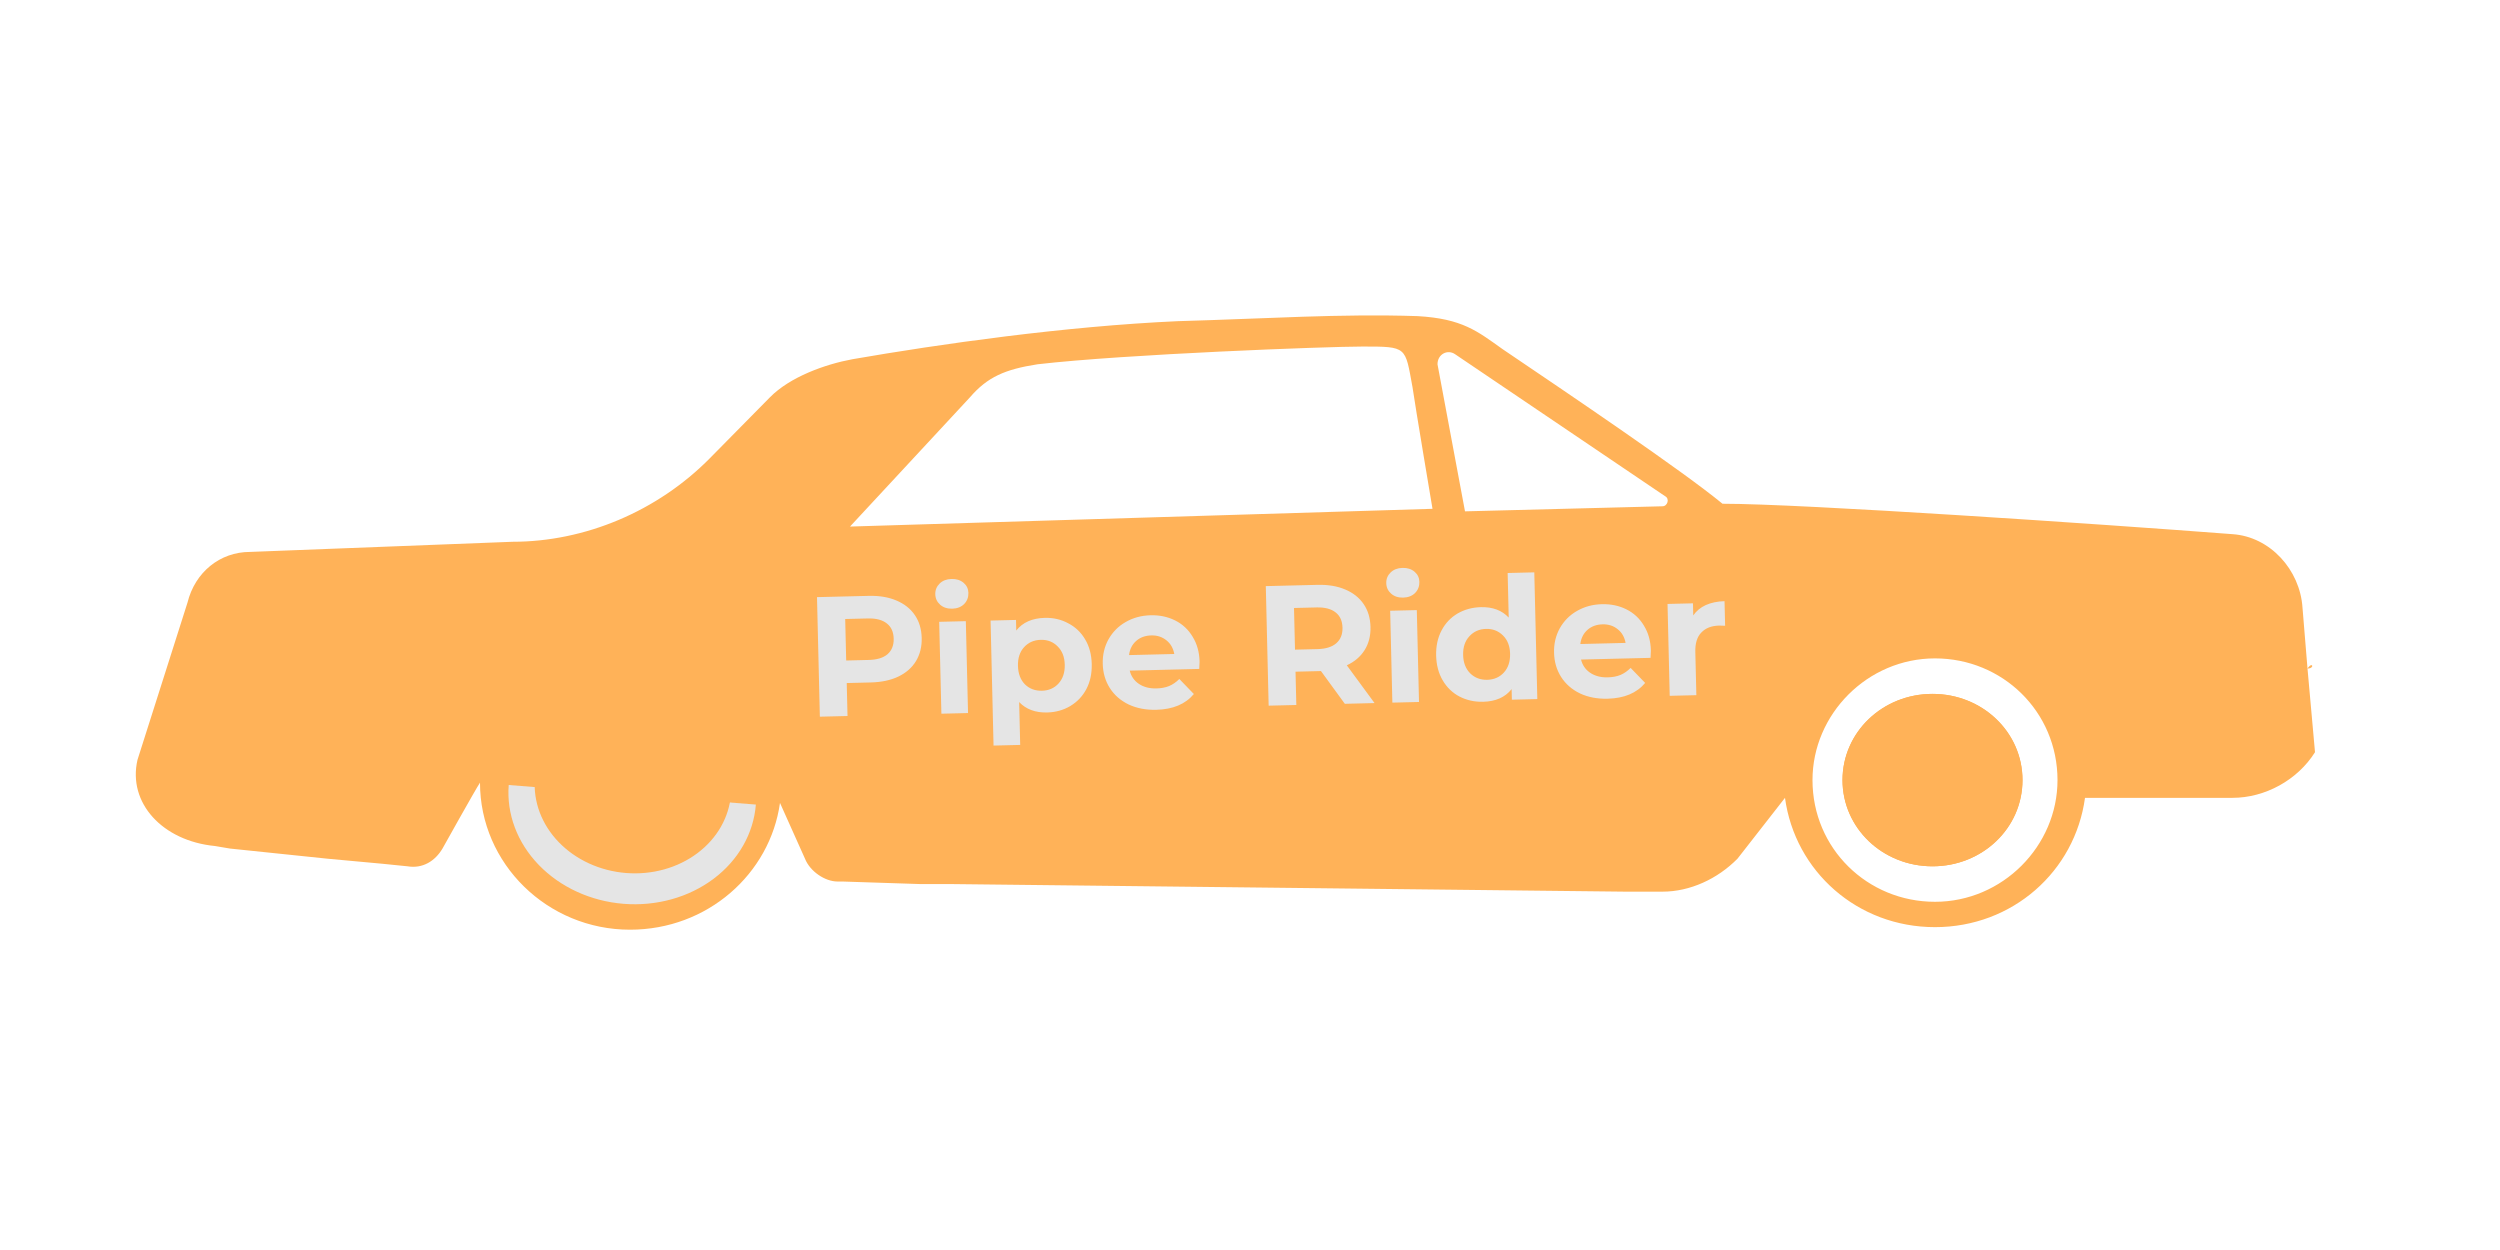
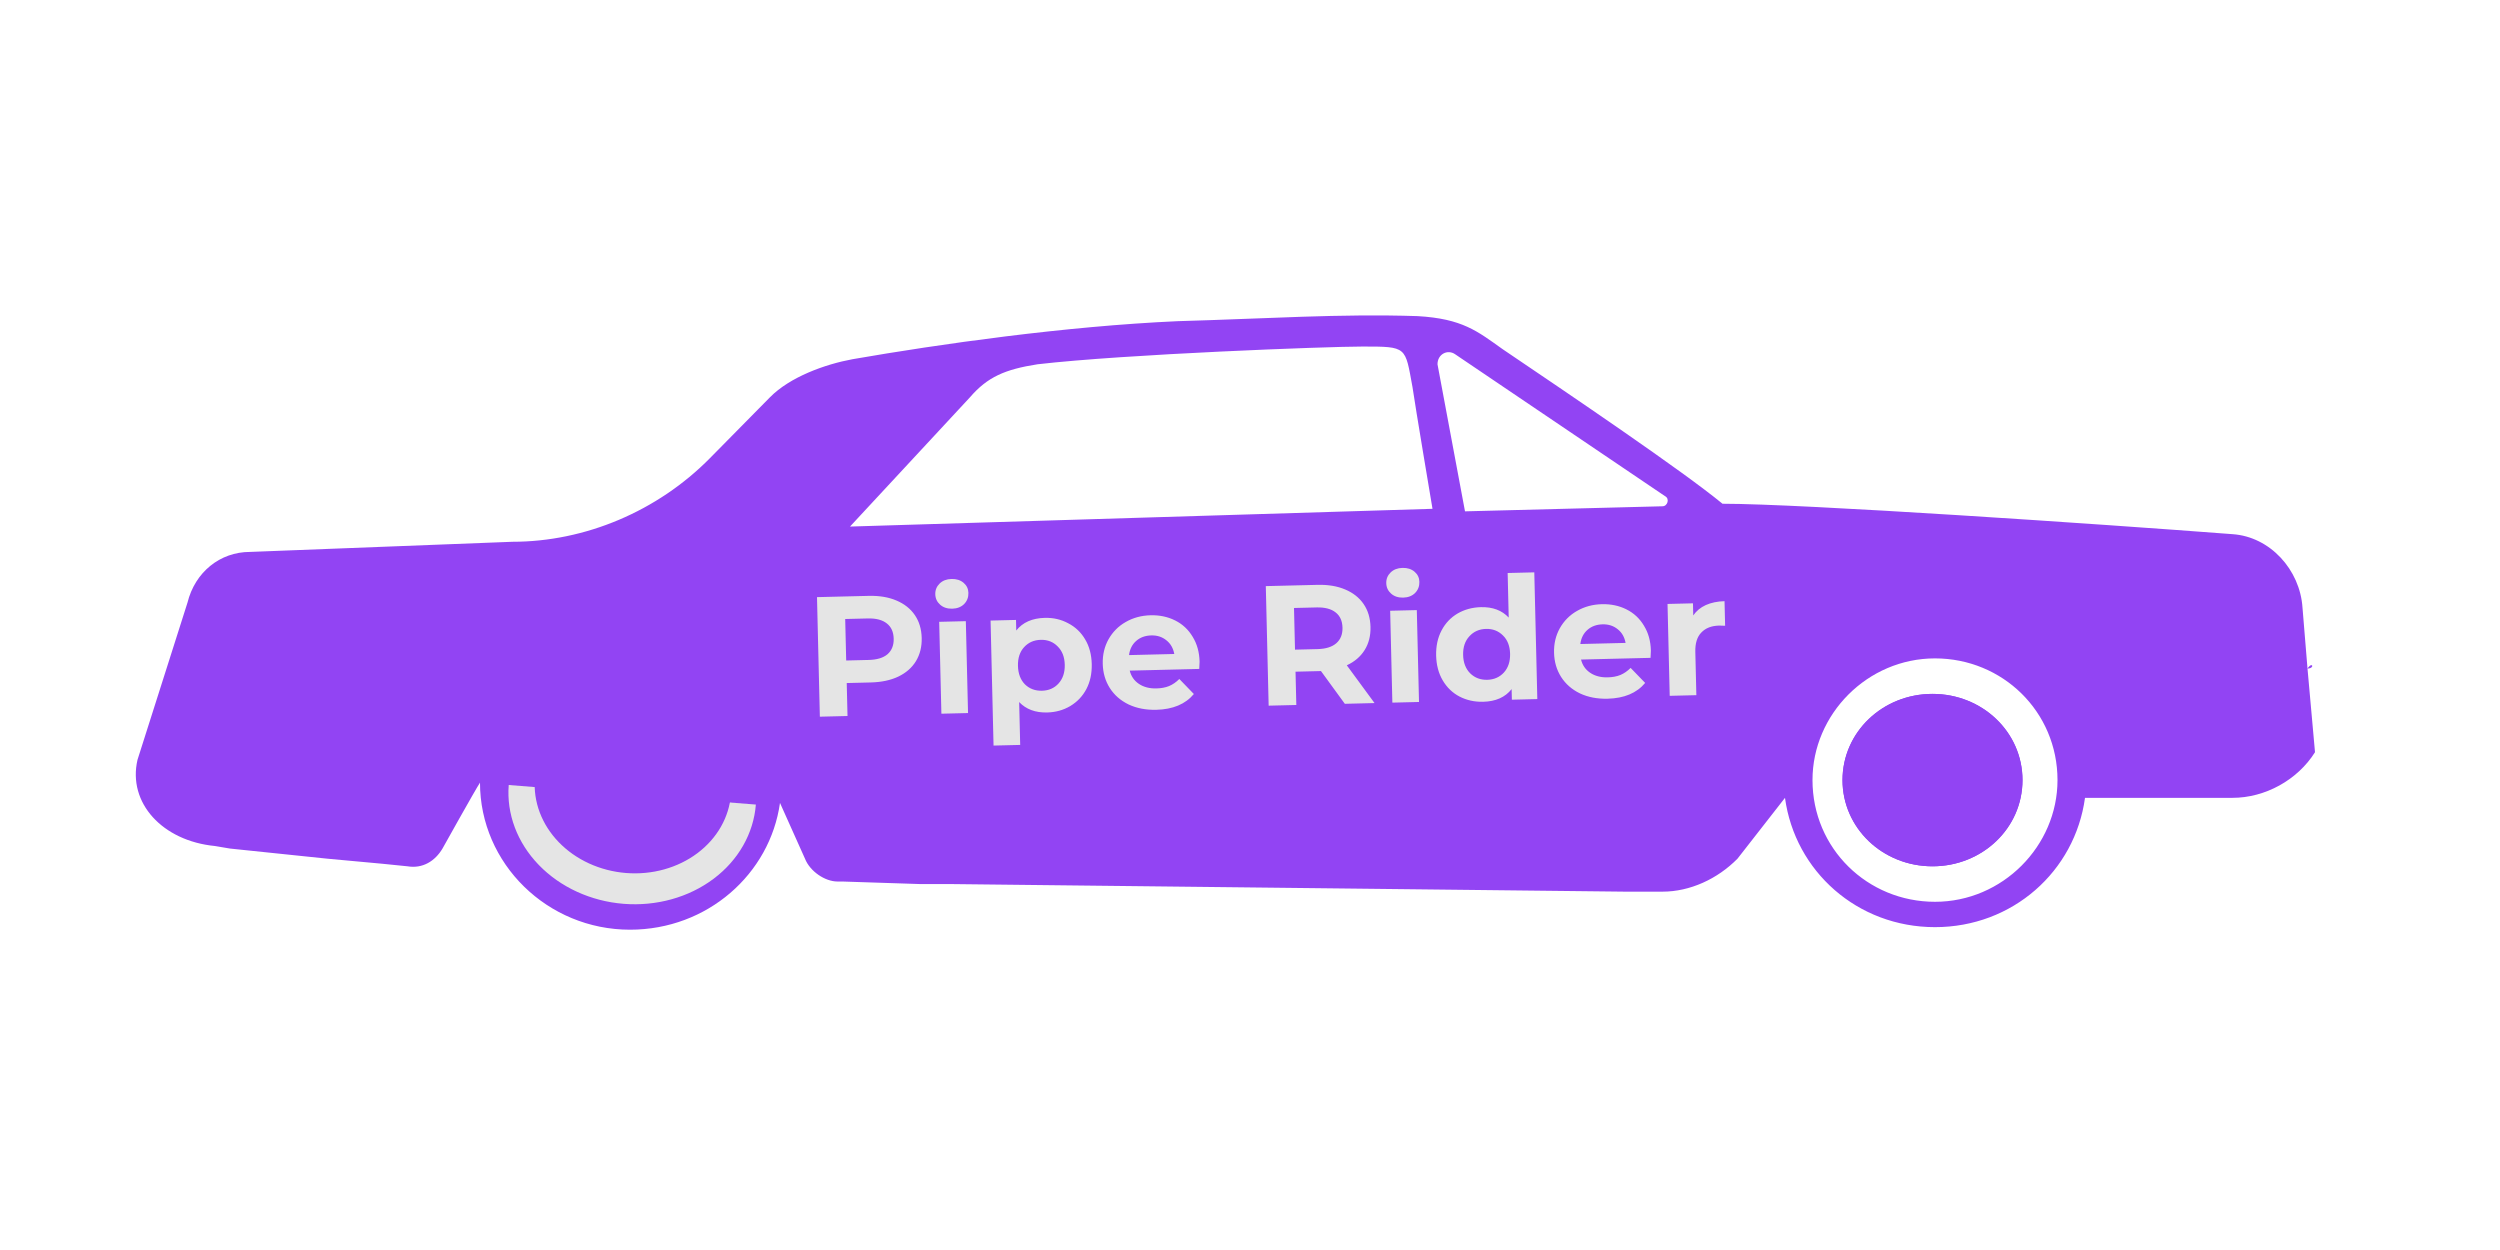
<svg xmlns="http://www.w3.org/2000/svg" width="1200" height="600" viewBox="0 0 1200 600" fill="none">
-   <path d="M927.6 415.827C903.6 415.827 884.401 397.572 884.401 374.448C884.401 351.324 903.6 333.069 927.6 333.069C951.6 333.069 970.799 351.324 970.799 374.448C970.799 397.572 951.6 415.827 927.6 415.827Z" fill="#FFB258" />
-   <path d="M970.8 374.449C970.8 397.299 951.456 415.824 927.601 415.824C903.742 415.824 884.398 397.299 884.398 374.449C884.398 351.595 903.742 333.07 927.601 333.07C951.456 333.07 970.8 351.595 970.8 374.449Z" fill="#FFB258" />
-   <path d="M1107.6 320.901L1105.2 291.692C1104 273.437 1089.6 257.614 1071.6 256.398C1008 251.529 865.2 241.796 826.8 241.796C807.601 225.973 753.601 189.463 721.2 167.56C709.2 159.042 702.001 152.958 680.399 151.737C643.2 150.52 608.399 152.953 565.199 154.169C511.199 156.601 451.199 165.123 409.199 172.424C396 174.856 379.199 180.941 369.597 190.679L340.796 219.888C315.597 245.444 280.796 260.051 245.995 260.051L119.995 264.92C105.597 264.92 93.597 274.658 89.995 289.26L65.999 364.712C61.198 385.399 77.999 403.654 103.198 406.091L110.397 407.307L157.198 412.176L183.596 414.609L195.596 415.825C202.795 417.041 208.795 413.392 212.397 407.307C212.397 407.307 227.999 379.314 230.397 375.666C230.397 414.608 262.795 446.255 302.397 446.255C339.596 446.255 369.596 419.482 374.397 385.404L386.397 412.176C388.795 418.261 395.998 423.13 401.999 423.13H403.198H404.397L441.596 424.347H455.994L779.994 427.995H797.994C811.193 427.995 824.392 421.91 833.994 412.172L856.795 382.963C861.596 418.257 891.596 445.029 928.795 445.029C965.994 445.029 995.994 418.257 1000.8 382.963H1071.6C1087.2 382.963 1102.8 374.446 1111.2 361.055L1107.6 320.901C1111.2 320.901 1110 317.248 1107.6 320.901ZM698.4 169.993L799.2 238.144C801.598 239.36 800.399 243.013 798.001 243.013L703.2 245.445L690.001 174.857C690.001 169.992 694.802 167.56 698.399 169.992L698.4 169.993ZM465.6 190.68C473.998 180.942 482.401 177.294 497.998 174.857C539.998 169.988 637.198 166.339 653.998 166.339C675.6 166.339 674.396 166.339 677.998 185.81C679.197 194.328 687.6 244.228 687.6 244.228L408 252.75L465.6 190.68ZM928.8 432.863C896.402 432.863 869.999 407.307 869.999 374.445C869.999 342.804 896.397 316.027 928.8 316.027C961.198 316.027 987.601 341.583 987.601 374.445C987.601 406.09 961.199 432.863 928.8 432.863Z" fill="#FFB258" />
+   <path d="M927.6 415.827C903.6 415.827 884.401 397.572 884.401 374.448C884.401 351.324 903.6 333.069 927.6 333.069C951.6 333.069 970.799 351.324 970.799 374.448C970.799 397.572 951.6 415.827 927.6 415.827Z" fill="#9244f3" />
+   <path d="M970.8 374.449C970.8 397.299 951.456 415.824 927.601 415.824C903.742 415.824 884.398 397.299 884.398 374.449C884.398 351.595 903.742 333.07 927.601 333.07C951.456 333.07 970.8 351.595 970.8 374.449Z" fill="#9244f3" />
+   <path d="M1107.6 320.901L1105.2 291.692C1104 273.437 1089.6 257.614 1071.6 256.398C1008 251.529 865.2 241.796 826.8 241.796C807.601 225.973 753.601 189.463 721.2 167.56C709.2 159.042 702.001 152.958 680.399 151.737C643.2 150.52 608.399 152.953 565.199 154.169C511.199 156.601 451.199 165.123 409.199 172.424C396 174.856 379.199 180.941 369.597 190.679L340.796 219.888C315.597 245.444 280.796 260.051 245.995 260.051L119.995 264.92C105.597 264.92 93.597 274.658 89.995 289.26L65.999 364.712C61.198 385.399 77.999 403.654 103.198 406.091L110.397 407.307L157.198 412.176L183.596 414.609L195.596 415.825C202.795 417.041 208.795 413.392 212.397 407.307C212.397 407.307 227.999 379.314 230.397 375.666C230.397 414.608 262.795 446.255 302.397 446.255C339.596 446.255 369.596 419.482 374.397 385.404L386.397 412.176C388.795 418.261 395.998 423.13 401.999 423.13H403.198H404.397L441.596 424.347H455.994L779.994 427.995H797.994C811.193 427.995 824.392 421.91 833.994 412.172L856.795 382.963C861.596 418.257 891.596 445.029 928.795 445.029C965.994 445.029 995.994 418.257 1000.8 382.963H1071.6C1087.2 382.963 1102.8 374.446 1111.2 361.055L1107.6 320.901C1111.2 320.901 1110 317.248 1107.6 320.901ZM698.4 169.993L799.2 238.144C801.598 239.36 800.399 243.013 798.001 243.013L703.2 245.445L690.001 174.857C690.001 169.992 694.802 167.56 698.399 169.992L698.4 169.993ZM465.6 190.68C473.998 180.942 482.401 177.294 497.998 174.857C539.998 169.988 637.198 166.339 653.998 166.339C675.6 166.339 674.396 166.339 677.998 185.81C679.197 194.328 687.6 244.228 687.6 244.228L408 252.75L465.6 190.68ZM928.8 432.863C896.402 432.863 869.999 407.307 869.999 374.445C869.999 342.804 896.397 316.027 928.8 316.027C961.198 316.027 987.601 341.583 987.601 374.445C987.601 406.09 961.199 432.863 928.8 432.863Z" fill="#9244f3" />
  <path d="M416.997 286.016C422.08 285.892 426.499 286.631 430.256 288.234C434.067 289.835 437.021 292.169 439.117 295.234C441.214 298.3 442.313 301.964 442.415 306.227C442.515 310.435 441.592 314.149 439.646 317.368C437.698 320.533 434.859 323.008 431.129 324.795C427.451 326.526 423.072 327.454 417.989 327.578L406.431 327.862L406.808 343.684L393.528 344.01L392.159 286.626L416.997 286.016ZM416.993 316.776C420.983 316.678 423.995 315.756 426.032 314.011C428.067 312.211 429.046 309.726 428.971 306.557C428.894 303.332 427.797 300.898 425.68 299.255C423.561 297.557 420.507 296.757 416.518 296.855L405.697 297.121L406.172 317.041L416.993 316.776ZM450.814 298.474L463.602 298.16L464.655 342.264L451.867 342.578L450.814 298.474ZM457.061 292.169C454.711 292.227 452.782 291.59 451.274 290.26C449.766 288.93 448.988 287.254 448.939 285.232C448.891 283.21 449.589 281.498 451.031 280.095C452.474 278.693 454.371 277.963 456.721 277.905C459.071 277.847 460.999 278.456 462.506 279.732C464.013 281.007 464.79 282.628 464.837 284.596C464.888 286.727 464.192 288.522 462.751 289.979C461.308 291.381 459.411 292.111 457.061 292.169ZM501.523 296.573C505.622 296.473 509.361 297.338 512.74 299.169C516.173 300.944 518.887 303.529 520.882 306.925C522.875 310.267 523.926 314.205 524.034 318.741C524.143 323.277 523.281 327.29 521.451 330.78C519.619 334.216 517.032 336.931 513.689 338.927C510.4 340.867 506.706 341.888 502.607 341.988C496.978 342.126 492.509 340.459 489.2 336.986L489.691 357.562L476.903 357.876L475.471 297.869L487.685 297.569L487.806 302.652C490.885 298.748 495.457 296.722 501.523 296.573ZM500.143 331.55C503.422 331.469 506.074 330.31 508.098 328.073C510.176 325.78 511.171 322.776 511.082 319.059C510.994 315.343 509.857 312.418 507.674 310.284C505.544 308.095 502.839 307.04 499.56 307.121C496.281 307.201 493.603 308.388 491.525 310.681C489.5 312.918 488.532 315.894 488.621 319.611C488.71 323.327 489.819 326.28 491.949 328.47C494.133 330.603 496.864 331.63 500.143 331.55ZM575.8 317.635C575.804 317.799 575.749 318.948 575.636 321.084L542.272 321.903C542.939 324.621 544.411 326.744 546.69 328.274C548.968 329.804 551.774 330.528 555.108 330.446C557.403 330.39 559.417 330.012 561.15 329.314C562.937 328.559 564.578 327.425 566.073 325.912L573.053 333.123C569.013 337.979 563.003 340.506 555.024 340.702C550.051 340.824 545.629 339.975 541.758 338.156C537.885 336.283 534.87 333.65 532.711 330.258C530.552 326.866 529.42 322.984 529.316 318.612C529.213 314.294 530.131 310.389 532.071 306.897C534.065 303.348 536.814 300.574 540.321 298.574C543.881 296.518 547.874 295.435 552.301 295.327C556.618 295.221 560.548 296.054 564.09 297.826C567.632 299.598 570.428 302.209 572.479 305.659C574.583 309.052 575.69 313.044 575.8 317.635ZM552.614 304.998C549.717 305.069 547.305 305.948 545.377 307.636C543.448 309.324 542.3 311.594 541.93 314.447L563.654 313.914C563.15 311.137 561.895 308.953 559.888 307.362C557.88 305.716 555.456 304.928 552.614 304.998ZM645.515 337.824L634.066 322.11L633.411 322.126L621.852 322.41L622.234 338.395L608.954 338.721L607.584 281.338L632.423 280.728C637.505 280.603 641.925 281.342 645.681 282.945C649.493 284.547 652.446 286.881 654.543 289.946C656.639 293.011 657.738 296.676 657.84 300.938C657.942 305.201 656.991 308.916 654.989 312.082C653.04 315.192 650.2 317.613 646.468 319.345L659.778 337.474L645.515 337.824ZM644.396 301.268C644.319 298.044 643.222 295.61 641.105 293.967C638.986 292.269 635.933 291.469 631.943 291.567L621.122 291.833L621.6 311.835L632.42 311.569C636.41 311.471 639.422 310.523 641.457 308.723C643.492 306.923 644.472 304.438 644.396 301.268ZM667.28 293.16L680.068 292.846L681.121 336.95L668.333 337.264L667.28 293.16ZM673.527 286.855C671.177 286.913 669.248 286.277 667.74 284.947C666.232 283.617 665.454 281.941 665.405 279.918C665.357 277.896 666.055 276.184 667.497 274.782C668.94 273.379 670.837 272.649 673.187 272.591C675.537 272.534 677.465 273.142 678.972 274.418C680.479 275.693 681.256 277.315 681.303 279.282C681.354 281.413 680.658 283.208 679.217 284.665C677.774 286.067 675.877 286.798 673.527 286.855ZM736.46 274.729L737.912 335.556L725.697 335.856L725.576 330.773C722.498 334.677 717.953 336.702 711.941 336.85C707.788 336.952 703.995 336.115 700.562 334.34C697.184 332.564 694.498 329.978 692.503 326.581C690.508 323.185 689.456 319.219 689.348 314.683C689.24 310.147 690.101 306.134 691.931 302.644C693.762 299.154 696.322 296.439 699.611 294.499C702.955 292.558 706.704 291.536 710.857 291.434C716.486 291.296 720.928 292.964 724.182 296.439L723.672 275.043L736.46 274.729ZM713.904 326.302C717.128 326.223 719.78 325.064 721.859 322.826C723.937 320.533 724.932 317.528 724.843 313.812C724.754 310.096 723.618 307.171 721.435 305.037C719.25 302.849 716.545 301.794 713.321 301.873C710.042 301.954 707.364 303.14 705.286 305.433C703.206 307.672 702.211 310.649 702.3 314.365C702.389 318.082 703.525 321.034 705.71 323.222C707.894 325.356 710.625 326.383 713.904 326.302ZM792.426 312.317C792.43 312.481 792.375 313.631 792.262 315.766L758.898 316.585C759.565 319.303 761.037 321.427 763.316 322.957C765.594 324.486 768.4 325.211 771.734 325.129C774.029 325.072 776.043 324.695 777.777 323.996C779.563 323.241 781.204 322.107 782.699 320.594L789.679 327.805C785.639 332.662 779.629 335.188 771.651 335.384C766.677 335.506 762.255 334.657 758.384 332.839C754.512 330.965 751.496 328.332 749.337 324.94C747.178 321.548 746.047 317.666 745.942 313.294C745.839 308.977 746.758 305.072 748.697 301.579C750.691 298.03 753.441 295.256 756.947 293.256C760.507 291.2 764.5 290.118 768.927 290.009C773.244 289.903 777.174 290.736 780.716 292.508C784.258 294.281 787.055 296.892 789.105 300.341C791.21 303.734 792.317 307.726 792.426 312.317ZM769.24 299.68C766.344 299.751 763.931 300.631 762.003 302.319C760.075 304.006 758.926 306.277 758.556 309.129L780.28 308.596C779.776 305.82 778.521 303.636 776.514 302.044C774.507 300.399 772.082 299.61 769.24 299.68ZM812.763 295.413C814.242 293.244 816.253 291.581 818.796 290.425C821.393 289.268 824.386 288.648 827.774 288.564L828.056 300.369C826.632 300.295 825.674 300.263 825.183 300.276C821.521 300.365 818.677 301.474 816.65 303.602C814.621 305.675 813.656 308.761 813.754 312.86L814.251 333.682L801.462 333.996L800.41 289.892L812.624 289.593L812.763 295.413Z" fill="#E5E5E5" />
  <path d="M362.815 386.192C361.717 400.072 354.415 412.89 342.515 421.825C330.615 430.76 315.091 435.081 299.36 433.837C283.629 432.592 268.978 425.885 258.631 415.19C248.284 404.495 243.087 390.689 244.185 376.808L303.5 381.5L362.815 386.192Z" fill="#E5E5E5" />
-   <path d="M350.88 381.241C350.449 386.694 348.804 391.998 346.04 396.849C343.277 401.701 339.448 406.004 334.772 409.515C330.097 413.026 324.666 415.674 318.791 417.309C312.916 418.945 306.711 419.535 300.53 419.046C294.35 418.557 288.314 416.999 282.769 414.46C277.224 411.921 272.278 408.452 268.212 404.25C264.147 400.048 261.042 395.196 259.076 389.97C257.109 384.745 256.319 379.248 256.75 373.795L303.815 377.518L350.88 381.241Z" fill="#FFB258" />
+   <path d="M350.88 381.241C350.449 386.694 348.804 391.998 346.04 396.849C343.277 401.701 339.448 406.004 334.772 409.515C330.097 413.026 324.666 415.674 318.791 417.309C312.916 418.945 306.711 419.535 300.53 419.046C294.35 418.557 288.314 416.999 282.769 414.46C277.224 411.921 272.278 408.452 268.212 404.25C264.147 400.048 261.042 395.196 259.076 389.97C257.109 384.745 256.319 379.248 256.75 373.795L303.815 377.518L350.88 381.241Z" fill="#9244f3" />
</svg>
